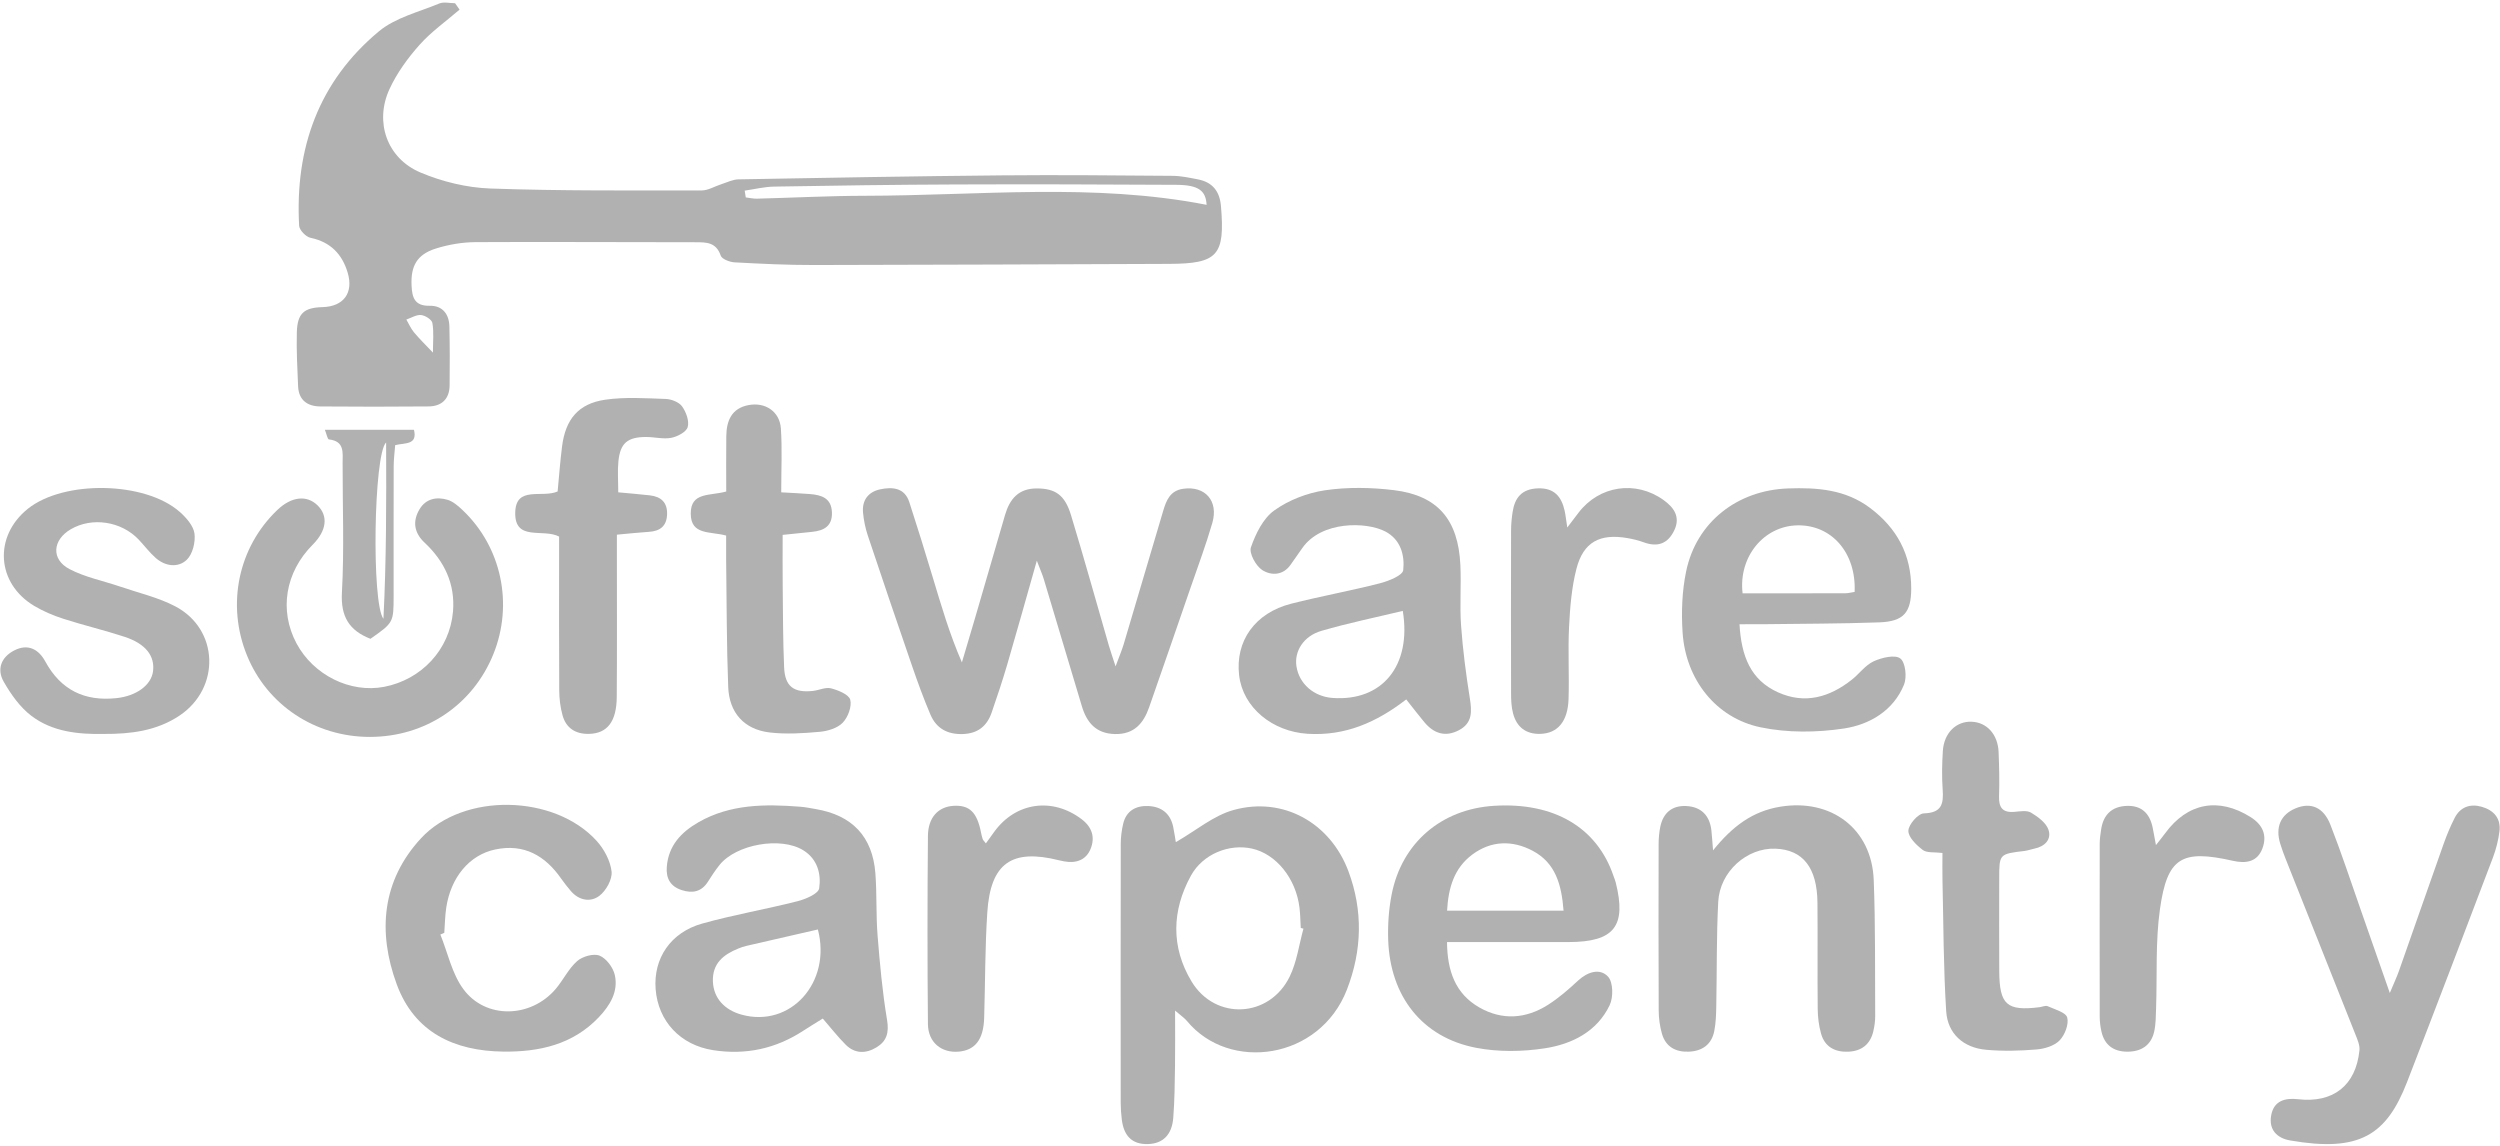
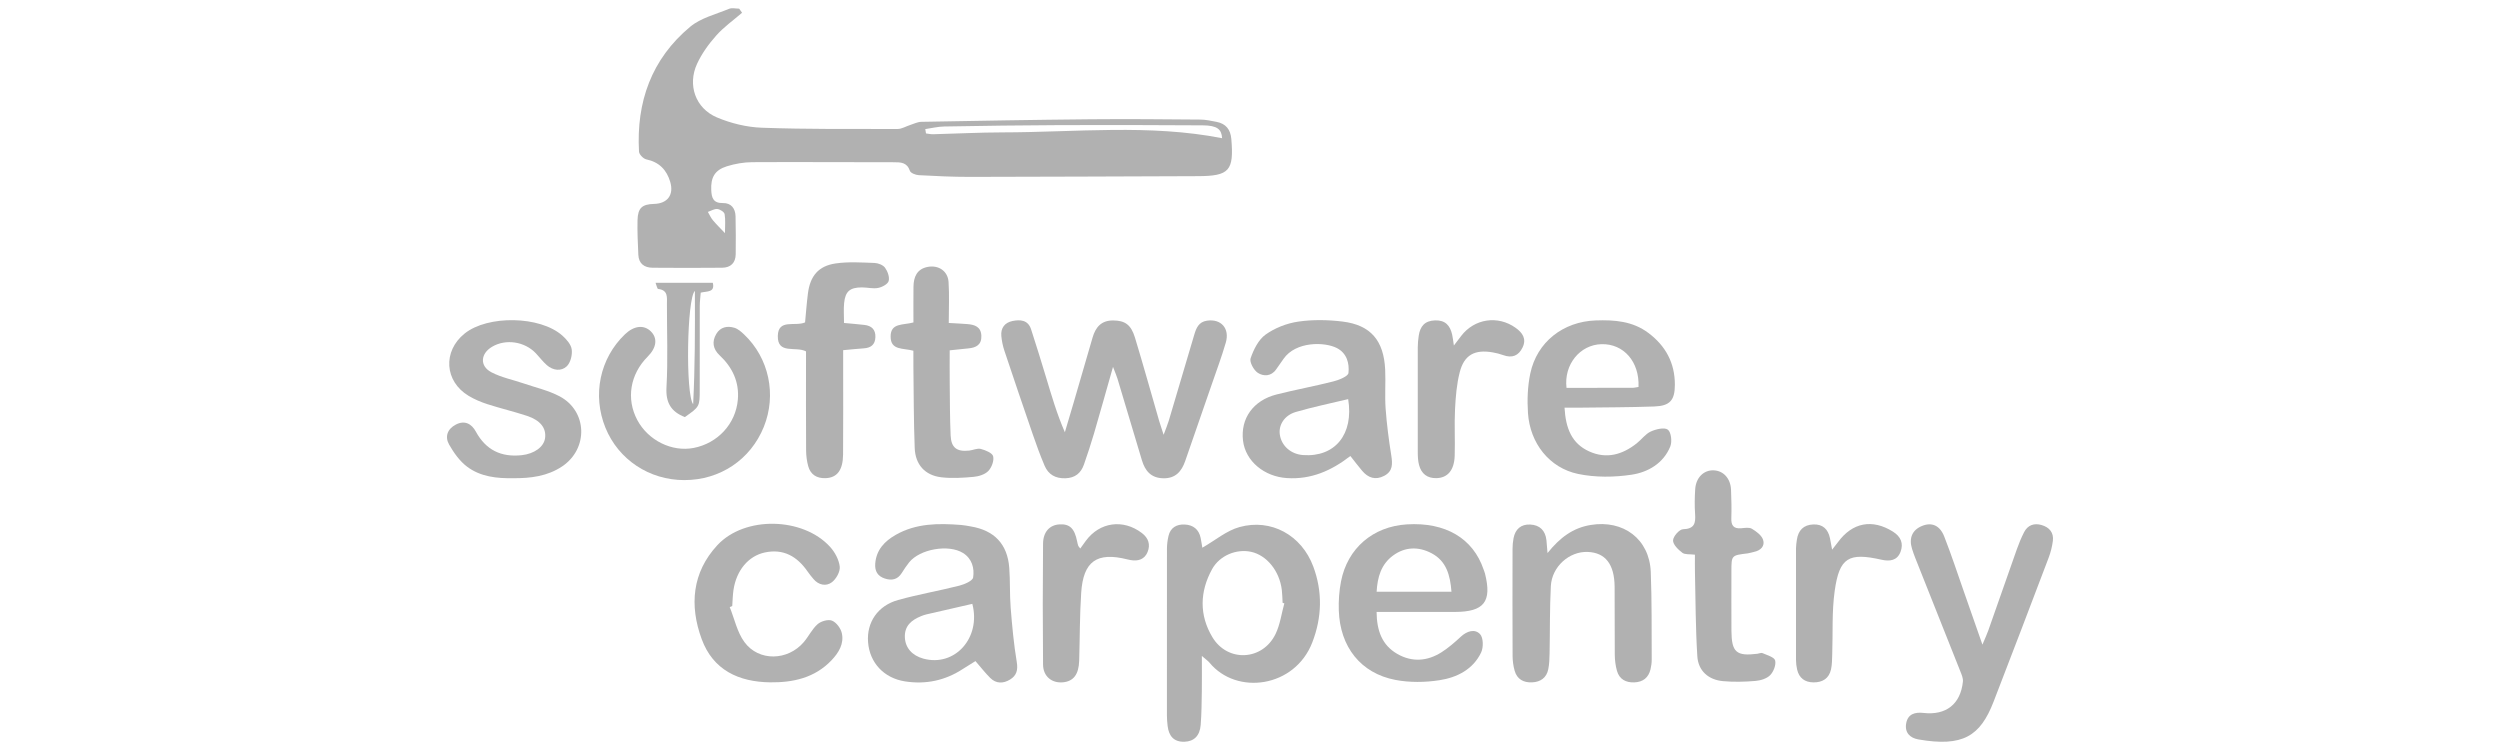
- <svg xmlns="http://www.w3.org/2000/svg" width="131px" height="60px" viewBox="0 0 131 60" version="1.1">
-   <defs />
-   <g id="Page-1" stroke="none" stroke-width="1" fill="none" fill-rule="evenodd">
-     <g id="Imported-Layers" fill="#B1B1B1">
-       <path d="M24.081,0.505 C23.375,1.114 22.598,1.66 21.984,2.35 C21.366,3.044 20.796,3.83 20.409,4.669 C19.614,6.393 20.277,8.297 22.029,9.038 C23.169,9.519 24.458,9.834 25.692,9.878 C29.379,10.009 33.072,9.978 36.763,9.98 C37.107,9.981 37.449,9.763 37.794,9.654 C38.093,9.559 38.395,9.403 38.698,9.398 C43.302,9.314 47.906,9.232 52.511,9.189 C55.491,9.161 58.472,9.19 61.452,9.214 C61.889,9.217 62.328,9.315 62.761,9.397 C63.53,9.542 63.912,10.019 63.978,10.797 C64.198,13.386 63.813,13.819 61.252,13.827 C55.051,13.848 48.85,13.88 42.649,13.887 C41.263,13.889 39.876,13.823 38.491,13.747 C38.235,13.733 37.829,13.578 37.766,13.395 C37.528,12.695 37.024,12.692 36.434,12.693 C32.595,12.697 28.756,12.665 24.917,12.688 C24.222,12.692 23.504,12.815 22.84,13.023 C21.845,13.335 21.517,13.942 21.566,14.969 C21.596,15.596 21.727,16.039 22.519,16.023 C23.185,16.009 23.533,16.458 23.548,17.106 C23.572,18.134 23.572,19.164 23.56,20.192 C23.552,20.902 23.152,21.291 22.452,21.297 C20.562,21.315 18.672,21.314 16.782,21.298 C16.104,21.292 15.651,20.963 15.62,20.239 C15.58,19.3 15.53,18.359 15.554,17.421 C15.58,16.42 15.926,16.118 16.905,16.093 C17.996,16.064 18.535,15.355 18.22,14.294 C17.933,13.324 17.325,12.681 16.274,12.462 C16.032,12.412 15.688,12.059 15.675,11.83 C15.449,7.785 16.691,4.276 19.852,1.644 C20.715,0.925 21.942,0.63 23.02,0.183 C23.256,0.085 23.568,0.169 23.846,0.169 C23.924,0.281 24.003,0.393 24.081,0.505 L24.081,0.505 Z M39.021,9.989 C39.04,10.108 39.06,10.226 39.079,10.345 C39.274,10.368 39.47,10.415 39.664,10.41 C41.552,10.362 43.44,10.262 45.328,10.259 C51.306,10.25 57.31,9.575 63.226,10.733 C63.185,10.006 62.828,9.692 61.646,9.685 C57.777,9.662 53.908,9.651 50.039,9.666 C46.88,9.678 43.721,9.724 40.562,9.778 C40.047,9.787 39.535,9.916 39.021,9.989 L39.021,9.989 Z M22.686,18.477 C22.686,17.907 22.74,17.405 22.657,16.925 C22.627,16.749 22.284,16.53 22.065,16.508 C21.818,16.483 21.551,16.657 21.292,16.744 C21.423,16.968 21.527,17.215 21.691,17.412 C21.975,17.754 22.296,18.065 22.686,18.477 L22.686,18.477 Z" id="Fill-1" />
-       <path d="M54.33,29.38 C53.767,31.362 53.283,33.099 52.777,34.828 C52.529,35.672 52.251,36.507 51.963,37.337 C51.718,38.042 51.244,38.438 50.451,38.464 C49.643,38.49 49.063,38.167 48.756,37.448 C48.399,36.613 48.089,35.757 47.793,34.898 C47.008,32.624 46.235,30.345 45.473,28.063 C45.345,27.677 45.261,27.268 45.223,26.864 C45.162,26.215 45.497,25.773 46.122,25.641 C46.76,25.507 47.4,25.55 47.648,26.312 C48.075,27.622 48.48,28.939 48.878,30.258 C49.324,31.734 49.752,33.215 50.404,34.71 C50.633,33.938 50.864,33.167 51.09,32.395 C51.616,30.593 52.139,28.791 52.663,26.989 C52.907,26.147 53.372,25.588 54.34,25.594 C55.29,25.6 55.796,25.925 56.118,26.985 C56.809,29.258 57.444,31.549 58.105,33.831 C58.186,34.109 58.283,34.383 58.456,34.918 C58.651,34.388 58.782,34.087 58.876,33.775 C59.571,31.442 60.26,29.108 60.95,26.774 C61.114,26.222 61.309,25.713 61.994,25.613 C63.141,25.445 63.863,26.242 63.525,27.405 C63.19,28.558 62.768,29.686 62.376,30.823 C61.66,32.903 60.941,34.983 60.215,37.06 C59.921,37.902 59.429,38.487 58.423,38.464 C57.427,38.441 56.945,37.861 56.687,36.997 C56.022,34.778 55.361,32.559 54.693,30.341 C54.62,30.099 54.515,29.867 54.33,29.38" id="Fill-2" />
-       <path d="M61.613,44.128 C62.675,43.519 63.59,42.733 64.643,42.443 C67.235,41.727 69.711,43.112 70.66,45.66 C71.427,47.721 71.374,49.803 70.578,51.858 C69.152,55.535 64.414,56.192 62.196,53.499 C62.074,53.35 61.903,53.239 61.574,52.954 C61.574,54.046 61.585,54.947 61.571,55.847 C61.557,56.757 61.55,57.67 61.479,58.576 C61.41,59.465 60.936,59.924 60.161,59.949 C59.279,59.978 58.883,59.474 58.783,58.669 C58.747,58.379 58.726,58.085 58.725,57.792 C58.722,53.264 58.72,48.735 58.728,44.207 C58.729,43.859 58.775,43.505 58.854,43.167 C59.014,42.486 59.521,42.208 60.172,42.236 C60.86,42.266 61.332,42.628 61.476,43.332 C61.539,43.64 61.583,43.953 61.613,44.128 L61.613,44.128 Z M68.301,48.662 C68.254,48.649 68.207,48.637 68.16,48.624 C68.139,48.272 68.136,47.918 68.094,47.568 C67.909,46.029 66.867,44.742 65.594,44.464 C64.406,44.204 63.03,44.749 62.407,45.881 C61.399,47.709 61.355,49.628 62.433,51.422 C63.678,53.494 66.527,53.341 67.583,51.167 C67.957,50.397 68.069,49.501 68.301,48.662 L68.301,48.662 Z" id="Fill-3" />
-       <path d="M73.686,36.649 C72.135,37.85 70.487,38.576 68.511,38.45 C66.67,38.332 65.13,37.077 64.931,35.393 C64.718,33.593 65.759,32.117 67.662,31.633 C69.201,31.242 70.767,30.959 72.305,30.565 C72.762,30.448 73.498,30.153 73.529,29.878 C73.613,29.103 73.403,28.274 72.589,27.849 C71.596,27.331 69.235,27.288 68.237,28.724 C68.035,29.013 67.83,29.3 67.629,29.59 C67.225,30.171 66.594,30.163 66.142,29.871 C65.806,29.654 65.442,28.987 65.549,28.679 C65.797,27.968 66.187,27.165 66.771,26.747 C67.529,26.204 68.505,25.826 69.433,25.69 C70.615,25.517 71.858,25.539 73.048,25.685 C75.344,25.968 76.412,27.231 76.524,29.611 C76.573,30.666 76.484,31.73 76.56,32.782 C76.652,34.058 76.819,35.332 77.02,36.597 C77.13,37.288 77.159,37.891 76.445,38.264 C75.731,38.637 75.135,38.436 74.642,37.85 C74.341,37.491 74.058,37.117 73.686,36.649 L73.686,36.649 Z M73.506,32.011 C72.08,32.354 70.644,32.648 69.242,33.057 C68.3,33.331 67.816,34.129 67.933,34.909 C68.072,35.829 68.84,36.503 69.832,36.573 C72.432,36.758 73.975,34.879 73.506,32.011 L73.506,32.011 Z" id="Fill-4" />
-       <path d="M43.114,53.372 C42.78,53.58 42.433,53.788 42.095,54.009 C40.649,54.955 39.074,55.294 37.365,55.028 C35.655,54.762 34.485,53.519 34.355,51.828 C34.232,50.224 35.135,48.858 36.801,48.393 C38.443,47.934 40.134,47.646 41.788,47.224 C42.214,47.116 42.881,46.833 42.924,46.552 C43.038,45.803 42.839,45.018 42.094,44.556 C40.918,43.825 38.576,44.237 37.705,45.323 C37.485,45.598 37.288,45.894 37.101,46.193 C36.763,46.735 36.283,46.825 35.72,46.641 C35.132,46.448 34.892,46.032 34.94,45.42 C35.028,44.305 35.698,43.602 36.607,43.082 C38.277,42.127 40.102,42.13 41.943,42.273 C42.207,42.293 42.469,42.349 42.731,42.393 C44.651,42.713 45.721,43.831 45.87,45.762 C45.953,46.845 45.899,47.938 45.985,49.021 C46.103,50.5 46.238,51.984 46.482,53.446 C46.592,54.104 46.469,54.548 45.939,54.875 C45.385,55.216 44.802,55.227 44.318,54.746 C43.904,54.334 43.544,53.868 43.114,53.372 L43.114,53.372 Z M42.857,48.704 C41.608,48.99 40.357,49.275 39.106,49.565 C38.964,49.598 38.824,49.648 38.688,49.703 C37.899,50.022 37.313,50.494 37.357,51.448 C37.395,52.285 37.943,52.917 38.863,53.169 C41.421,53.87 43.582,51.481 42.857,48.704 L42.857,48.704 Z" id="Fill-5" />
-       <path d="M125.226,52.033 C125.444,51.512 125.591,51.201 125.705,50.878 C126.486,48.666 127.254,46.45 128.039,44.239 C128.205,43.77 128.396,43.307 128.622,42.864 C128.918,42.284 129.436,42.102 130.043,42.275 C130.679,42.457 131.061,42.892 130.97,43.581 C130.909,44.042 130.793,44.505 130.628,44.94 C129.14,48.861 127.649,52.781 126.133,56.692 C125.048,59.492 123.632,60.388 120.007,59.76 C119.315,59.64 118.877,59.201 119.009,58.45 C119.145,57.677 119.738,57.521 120.418,57.599 C122.256,57.811 123.448,56.884 123.635,55.039 C123.663,54.771 123.53,54.473 123.425,54.208 C122.205,51.125 120.976,48.047 119.752,44.966 C119.654,44.721 119.566,44.472 119.488,44.221 C119.215,43.344 119.504,42.682 120.293,42.355 C121.08,42.029 121.75,42.29 122.112,43.214 C122.69,44.687 123.182,46.194 123.707,47.688 C124.191,49.066 124.671,50.445 125.226,52.033" id="Fill-6" />
-       <path d="M75.824,49.364 C75.836,50.89 76.267,52.073 77.513,52.788 C78.714,53.478 79.96,53.388 81.117,52.652 C81.684,52.291 82.2,51.839 82.695,51.38 C83.196,50.918 83.839,50.72 84.262,51.177 C84.532,51.469 84.544,52.258 84.347,52.67 C83.687,54.056 82.372,54.713 80.95,54.931 C79.776,55.112 78.515,55.129 77.353,54.906 C74.528,54.365 72.838,52.213 72.741,49.242 C72.715,48.456 72.771,47.65 72.921,46.879 C73.448,44.167 75.528,42.393 78.294,42.224 C81.433,42.031 83.685,43.356 84.548,45.903 C84.586,46.014 84.634,46.123 84.663,46.237 C85.24,48.53 84.588,49.36 82.203,49.364 C80.112,49.367 78.021,49.364 75.824,49.364 L75.824,49.364 Z M81.93,47.718 C81.826,46.361 81.513,45.221 80.319,44.585 C79.253,44.018 78.138,44.042 77.15,44.778 C76.194,45.49 75.894,46.524 75.827,47.718 L81.93,47.718 L81.93,47.718 Z" id="Fill-7" />
-       <path d="M91.15,32.71 C91.244,34.383 91.732,35.628 93.161,36.275 C94.578,36.916 95.869,36.538 97.037,35.615 C97.429,35.305 97.743,34.854 98.179,34.653 C98.602,34.459 99.295,34.292 99.574,34.502 C99.846,34.707 99.931,35.479 99.772,35.871 C99.215,37.245 97.962,37.971 96.62,38.174 C95.196,38.389 93.662,38.405 92.259,38.112 C89.907,37.622 88.334,35.601 88.169,33.158 C88.097,32.086 88.137,30.97 88.357,29.923 C88.899,27.35 91.041,25.688 93.694,25.594 C95.225,25.539 96.703,25.649 97.99,26.615 C99.405,27.677 100.151,29.069 100.148,30.842 C100.146,32.097 99.753,32.565 98.474,32.612 C96.438,32.685 94.399,32.682 92.362,32.709 C91.987,32.714 91.611,32.71 91.15,32.71 L91.15,32.71 Z M97.183,31.016 C97.272,28.963 95.971,27.482 94.163,27.529 C92.412,27.574 91.087,29.187 91.312,31.091 C93.096,31.091 94.891,31.093 96.686,31.088 C96.855,31.087 97.023,31.04 97.183,31.016 L97.183,31.016 Z" id="Fill-8" />
-       <path d="M89.764,44.56 C90.797,43.276 91.849,42.51 93.275,42.273 C95.946,41.83 98.077,43.416 98.183,46.108 C98.276,48.485 98.245,50.867 98.26,53.247 C98.261,53.509 98.223,53.777 98.163,54.033 C98.004,54.724 97.547,55.082 96.843,55.109 C96.148,55.136 95.618,54.853 95.424,54.164 C95.306,53.746 95.252,53.298 95.248,52.862 C95.229,51.011 95.252,49.158 95.235,47.306 C95.218,45.465 94.475,44.525 93.034,44.471 C91.538,44.415 90.117,45.67 90.035,47.257 C89.94,49.075 89.969,50.9 89.933,52.721 C89.924,53.16 89.913,53.607 89.826,54.035 C89.686,54.729 89.201,55.077 88.503,55.107 C87.809,55.138 87.282,54.855 87.085,54.164 C86.974,53.775 86.918,53.357 86.916,52.952 C86.902,50.042 86.906,47.131 86.912,44.221 C86.913,43.93 86.939,43.634 86.994,43.349 C87.137,42.611 87.602,42.2 88.356,42.236 C89.139,42.274 89.588,42.729 89.677,43.514 C89.705,43.768 89.72,44.025 89.764,44.56" id="Fill-9" />
-       <path d="M5.44,38.458 C4.09,38.485 2.746,38.343 1.651,37.515 C1.05,37.061 0.571,36.382 0.192,35.717 C-0.172,35.078 0.049,34.444 0.742,34.085 C1.47,33.708 2.028,34.027 2.372,34.659 C3.189,36.158 4.431,36.761 6.108,36.582 C7.136,36.472 7.925,35.908 8.019,35.176 C8.121,34.37 7.635,33.734 6.533,33.371 C5.472,33.022 4.38,32.766 3.317,32.423 C2.789,32.253 2.264,32.031 1.789,31.747 C-0.189,30.563 -0.34,28.108 1.454,26.664 C3.341,25.146 7.61,25.216 9.425,26.829 C9.763,27.129 10.137,27.554 10.191,27.96 C10.249,28.406 10.094,29.041 9.784,29.335 C9.337,29.759 8.67,29.682 8.168,29.245 C7.838,28.957 7.572,28.597 7.27,28.277 C6.355,27.31 4.818,27.079 3.702,27.737 C2.749,28.298 2.669,29.31 3.641,29.82 C4.459,30.249 5.407,30.434 6.293,30.737 C7.265,31.07 8.291,31.303 9.189,31.775 C11.471,32.974 11.566,36.047 9.413,37.493 C8.214,38.299 6.846,38.467 5.44,38.458" id="Fill-10" />
-       <path d="M19.379,38.614 C16.514,38.614 14.002,36.948 12.942,34.345 C11.856,31.681 12.482,28.681 14.532,26.723 C15.267,26.02 16.07,25.926 16.636,26.477 C17.211,27.038 17.118,27.807 16.387,28.54 C14.947,29.982 14.617,31.987 15.536,33.712 C16.422,35.375 18.352,36.332 20.13,35.99 C22.084,35.613 23.565,34.039 23.737,32.048 C23.86,30.615 23.295,29.414 22.247,28.433 C21.699,27.921 21.606,27.315 21.984,26.684 C22.317,26.128 22.882,26.017 23.458,26.192 C23.749,26.281 24.014,26.517 24.245,26.735 C26.277,28.659 26.911,31.651 25.855,34.271 C24.778,36.943 22.287,38.613 19.379,38.614" id="Fill-11" />
-       <path d="M23.075,48.969 C23.462,49.928 23.68,51.011 24.273,51.821 C25.443,53.421 27.816,53.354 29.121,51.818 C29.518,51.349 29.792,50.758 30.244,50.36 C30.523,50.115 31.107,49.949 31.418,50.076 C31.773,50.221 32.128,50.698 32.216,51.091 C32.411,51.959 31.963,52.687 31.376,53.305 C30.015,54.739 28.249,55.127 26.373,55.104 C23.804,55.073 21.717,54.101 20.789,51.578 C19.781,48.836 20.008,46.144 22.065,43.922 C24.296,41.512 29.05,41.628 31.26,44.058 C31.653,44.49 31.983,45.104 32.047,45.668 C32.093,46.077 31.757,46.679 31.402,46.945 C30.939,47.293 30.328,47.185 29.903,46.679 C29.733,46.476 29.565,46.271 29.415,46.054 C28.57,44.834 27.452,44.191 25.938,44.515 C24.587,44.804 23.619,45.984 23.383,47.563 C23.318,47.998 23.313,48.441 23.281,48.88 C23.213,48.91 23.144,48.94 23.075,48.969" id="Fill-12" />
-       <path d="M32.325,28.017 L32.325,29.2 C32.325,31.64 32.337,34.081 32.318,36.521 C32.308,37.813 31.822,38.43 30.874,38.455 C30.167,38.474 29.665,38.161 29.477,37.482 C29.361,37.063 29.307,36.615 29.304,36.18 C29.288,33.799 29.297,31.417 29.297,29.036 L29.297,28.116 C28.463,27.676 26.963,28.391 26.998,26.854 C27.03,25.434 28.404,26.113 29.22,25.753 C29.293,24.995 29.351,24.187 29.453,23.385 C29.634,21.969 30.308,21.15 31.712,20.945 C32.75,20.794 33.825,20.869 34.881,20.905 C35.18,20.915 35.578,21.07 35.74,21.294 C35.953,21.589 36.124,22.058 36.036,22.377 C35.966,22.632 35.503,22.878 35.178,22.941 C34.756,23.023 34.299,22.898 33.857,22.898 C32.882,22.9 32.503,23.216 32.405,24.167 C32.353,24.685 32.396,25.211 32.396,25.798 C32.965,25.852 33.515,25.894 34.063,25.958 C34.645,26.026 34.975,26.335 34.955,26.949 C34.936,27.566 34.589,27.833 33.998,27.869 C33.498,27.899 33,27.956 32.325,28.017" id="Fill-13" />
-       <path d="M101.785,44.695 C101.366,44.642 100.973,44.704 100.753,44.538 C100.419,44.284 99.99,43.868 99.999,43.531 C100.007,43.205 100.51,42.63 100.81,42.621 C101.75,42.593 101.848,42.124 101.796,41.377 C101.748,40.705 101.762,40.024 101.805,39.35 C101.865,38.411 102.499,37.79 103.304,37.818 C104.111,37.845 104.693,38.483 104.727,39.417 C104.756,40.181 104.778,40.947 104.75,41.71 C104.729,42.306 104.926,42.597 105.559,42.541 C105.851,42.515 106.209,42.451 106.429,42.584 C106.791,42.801 107.216,43.114 107.34,43.478 C107.51,43.982 107.151,44.359 106.598,44.469 C106.425,44.504 106.257,44.569 106.083,44.59 C104.759,44.749 104.759,44.746 104.759,46.046 C104.758,47.663 104.751,49.28 104.761,50.898 C104.772,52.65 105.158,52.988 106.866,52.778 C107.012,52.76 107.185,52.674 107.298,52.725 C107.671,52.893 108.253,53.05 108.323,53.321 C108.415,53.674 108.198,54.234 107.921,54.519 C107.644,54.803 107.138,54.958 106.718,54.992 C105.841,55.065 104.949,55.088 104.074,55.009 C102.886,54.902 102.056,54.173 101.98,52.985 C101.835,50.701 101.839,48.408 101.786,46.119 C101.775,45.656 101.785,45.193 101.785,44.695" id="Fill-14" />
-       <path d="M38.05,28.063 C37.202,27.834 36.198,28.051 36.195,26.913 C36.191,25.767 37.203,25.996 38.055,25.755 C38.055,24.82 38.045,23.834 38.058,22.848 C38.069,22.046 38.335,21.394 39.227,21.226 C40.101,21.061 40.859,21.565 40.918,22.453 C40.991,23.531 40.936,24.618 40.936,25.798 C41.533,25.833 41.991,25.852 42.447,25.889 C43.048,25.938 43.563,26.1 43.593,26.84 C43.623,27.571 43.175,27.809 42.544,27.87 C42.078,27.915 41.614,27.966 41.011,28.028 C41.011,28.918 41.004,29.789 41.013,30.659 C41.029,32.097 41.025,33.537 41.088,34.973 C41.131,35.972 41.592,36.314 42.597,36.204 C42.918,36.169 43.262,35.995 43.547,36.069 C43.926,36.169 44.483,36.393 44.553,36.667 C44.644,37.023 44.435,37.581 44.161,37.867 C43.887,38.153 43.382,38.308 42.962,38.346 C42.086,38.426 41.188,38.484 40.32,38.38 C39,38.222 38.209,37.352 38.158,35.997 C38.072,33.768 38.08,31.536 38.05,29.305 C38.045,28.9 38.05,28.495 38.05,28.063" id="Fill-15" />
-       <path d="M51.66,44.193 C51.839,43.944 51.973,43.757 52.109,43.571 C53.237,42.031 55.152,41.769 56.68,42.928 C57.227,43.343 57.391,43.879 57.148,44.479 C56.906,45.075 56.38,45.25 55.757,45.135 C55.671,45.119 55.584,45.101 55.498,45.08 C53.015,44.457 51.905,45.224 51.735,47.806 C51.613,49.648 51.627,51.499 51.57,53.345 C51.535,54.465 51.104,55.025 50.246,55.105 C49.339,55.189 48.633,54.626 48.624,53.663 C48.593,50.375 48.594,47.087 48.624,43.8 C48.633,42.828 49.168,42.276 49.958,42.226 C50.801,42.174 51.196,42.557 51.406,43.628 C51.429,43.743 51.456,43.858 51.493,43.969 C51.51,44.02 51.559,44.06 51.66,44.193" id="Fill-16" />
-       <path d="M82.125,27.641 C82.409,27.268 82.565,27.063 82.721,26.858 C83.803,25.445 85.712,25.154 87.172,26.203 C87.708,26.588 88.066,27.081 87.735,27.783 C87.404,28.484 86.868,28.688 86.134,28.418 C85.86,28.317 85.57,28.247 85.282,28.197 C83.832,27.945 82.967,28.401 82.605,29.807 C82.352,30.788 82.27,31.826 82.219,32.843 C82.155,34.103 82.233,35.369 82.192,36.63 C82.153,37.817 81.614,38.432 80.705,38.455 C79.948,38.474 79.474,38.091 79.286,37.388 C79.196,37.054 79.181,36.691 79.18,36.341 C79.173,33.493 79.173,30.645 79.18,27.797 C79.18,27.476 79.212,27.152 79.26,26.834 C79.373,26.079 79.745,25.618 80.588,25.59 C81.439,25.561 81.82,26.018 81.986,26.758 C82.036,26.983 82.059,27.215 82.125,27.641" id="Fill-17" />
-       <path d="M112.971,44.284 C113.206,43.983 113.334,43.829 113.452,43.667 C114.621,42.066 116.25,41.761 117.929,42.814 C118.571,43.217 118.811,43.773 118.547,44.468 C118.274,45.185 117.661,45.255 116.999,45.105 C114.322,44.502 113.565,44.922 113.182,47.636 C112.941,49.342 113.04,51.095 112.979,52.827 C112.965,53.237 112.968,53.656 112.88,54.053 C112.715,54.789 112.186,55.115 111.452,55.108 C110.747,55.1 110.276,54.758 110.117,54.059 C110.058,53.803 110.026,53.536 110.025,53.273 C110.019,50.244 110.021,47.215 110.025,44.186 C110.026,43.952 110.063,43.717 110.096,43.485 C110.206,42.71 110.639,42.26 111.44,42.229 C112.214,42.199 112.64,42.62 112.795,43.347 C112.849,43.602 112.891,43.86 112.971,44.284" id="Fill-18" />
-       <path d="M19.411,33.474 C18.297,33.037 17.846,32.31 17.917,31.047 C18.041,28.794 17.949,26.529 17.953,24.27 C17.954,23.714 18.064,23.119 17.235,23.025 C17.161,23.017 17.116,22.752 17.023,22.521 L21.692,22.521 C21.888,23.329 21.221,23.197 20.707,23.326 C20.68,23.685 20.631,24.053 20.629,24.421 C20.622,26.68 20.626,28.94 20.626,31.2 C20.625,32.622 20.625,32.622 19.411,33.474 L19.411,33.474 Z M20.233,23.185 C19.579,23.787 19.465,31.629 20.092,32.425 C20.244,29.409 20.247,26.39 20.233,23.185 L20.233,23.185 Z" id="Fill-19" />
+ <svg xmlns="http://www.w3.org/2000/svg" width="300" height="90" viewBox="0 0 300 90" version="1.1" id="svg9302">
+   <defs id="defs9279" />
+   <g id="Page-1" stroke="none" stroke-width="1" fill="none" fill-rule="evenodd" transform="matrix(1.471563,0,0,1.471563,53.61148,0.7897592)">
+     <g id="Imported-Layers" fill="#b1b1b1">
+       <path d="M 24.081,0.505 C 23.375,1.114 22.598,1.66 21.984,2.35 c -0.618,0.694 -1.188,1.48 -1.574,2.319 -0.795,1.725 -0.132,3.629 1.62,4.369 1.14,0.482 2.429,0.797 3.663,0.841 3.687,0.131 7.38,0.1 11.071,0.102 C 37.107,9.981 37.449,9.763 37.794,9.654 38.093,9.559 38.395,9.403 38.698,9.398 43.302,9.314 47.906,9.232 52.511,9.189 c 2.98,-0.028 5.961,0.001 8.941,0.025 0.437,0.003 0.876,0.102 1.309,0.184 0.769,0.145 1.151,0.622 1.217,1.4 0.22,2.589 -0.165,3.022 -2.725,3.03 -6.201,0.021 -12.402,0.053 -18.603,0.06 -1.386,0.001 -2.773,-0.064 -4.157,-0.14 -0.257,-0.014 -0.663,-0.17 -0.725,-0.353 -0.239,-0.699 -0.742,-0.702 -1.332,-0.702 -3.839,0.004 -7.678,-0.028 -11.517,-0.005 -0.695,0.004 -1.413,0.128 -2.077,0.335 -0.995,0.312 -1.323,0.919 -1.274,1.946 0.03,0.627 0.161,1.069 0.953,1.053 0.666,-0.013 1.014,0.435 1.029,1.083 0.024,1.028 0.024,2.058 0.012,3.086 -0.008,0.709 -0.408,1.098 -1.108,1.105 -1.89,0.018 -3.78,0.017 -5.67,7.06e-4 -0.678,-0.006 -1.131,-0.335 -1.162,-1.059 -0.04,-0.939 -0.09,-1.88 -0.066,-2.818 0.026,-1.001 0.372,-1.303 1.351,-1.328 1.091,-0.028 1.63,-0.738 1.315,-1.799 -0.288,-0.97 -0.896,-1.613 -1.946,-1.832 -0.242,-0.05 -0.586,-0.403 -0.599,-0.632 C 15.449,7.785 16.691,4.276 19.852,1.644 20.715,0.925 21.942,0.63 23.02,0.183 23.256,0.085 23.568,0.169 23.846,0.169 23.924,0.281 24.003,0.393 24.081,0.505 Z M 39.021,9.989 c 0.02,0.119 0.039,0.238 0.059,0.356 0.195,0.023 0.391,0.07 0.585,0.065 1.888,-0.048 3.776,-0.148 5.664,-0.151 5.977,-0.009 11.981,-0.685 17.897,0.474 C 63.185,10.006 62.828,9.692 61.646,9.685 57.777,9.662 53.908,9.651 50.039,9.666 c -3.159,0.012 -6.318,0.058 -9.477,0.113 -0.515,0.009 -1.028,0.137 -1.541,0.211 z M 22.686,18.477 c 0,-0.57 0.054,-1.073 -0.028,-1.552 -0.03,-0.176 -0.373,-0.395 -0.592,-0.418 -0.247,-0.025 -0.514,0.149 -0.773,0.236 0.131,0.224 0.235,0.471 0.399,0.668 0.284,0.342 0.606,0.653 0.995,1.065 z" id="Fill-1" />
+       <path d="m 54.33,29.38 c -0.564,1.982 -1.047,3.719 -1.554,5.448 -0.247,0.843 -0.526,1.678 -0.814,2.509 -0.244,0.704 -0.718,1.101 -1.511,1.127 -0.808,0.026 -1.388,-0.297 -1.696,-1.016 -0.357,-0.835 -0.667,-1.691 -0.963,-2.549 -0.785,-2.275 -1.558,-4.553 -2.319,-6.835 -0.129,-0.386 -0.212,-0.795 -0.25,-1.199 -0.061,-0.649 0.274,-1.091 0.899,-1.223 0.638,-0.134 1.278,-0.091 1.526,0.671 0.427,1.31 0.832,2.627 1.23,3.945 0.446,1.476 0.874,2.957 1.526,4.453 0.229,-0.772 0.46,-1.543 0.686,-2.315 0.526,-1.802 1.05,-3.604 1.573,-5.406 0.244,-0.842 0.709,-1.402 1.678,-1.395 0.95,0.006 1.455,0.331 1.777,1.391 0.691,2.273 1.327,4.564 1.988,6.846 0.081,0.278 0.177,0.552 0.35,1.087 0.196,-0.53 0.327,-0.831 0.42,-1.144 0.696,-2.332 1.384,-4.667 2.075,-7.001 0.163,-0.552 0.359,-1.061 1.043,-1.161 1.147,-0.168 1.869,0.629 1.532,1.792 -0.335,1.153 -0.757,2.282 -1.149,3.419 -0.717,2.08 -1.435,4.16 -2.161,6.237 -0.294,0.841 -0.786,1.427 -1.792,1.404 -0.996,-0.023 -1.478,-0.604 -1.737,-1.467 -0.665,-2.219 -1.326,-4.439 -1.994,-6.657 -0.073,-0.242 -0.178,-0.474 -0.363,-0.961" id="Fill-2" />
+       <path d="m 61.613,44.128 c 1.062,-0.609 1.977,-1.394 3.03,-1.685 2.593,-0.716 5.068,0.67 6.017,3.217 0.767,2.061 0.714,4.143 -0.082,6.198 -1.425,3.676 -6.164,4.333 -8.381,1.641 -0.123,-0.149 -0.294,-0.26 -0.622,-0.545 0,1.092 0.011,1.992 -0.003,2.892 -0.014,0.91 -0.021,1.823 -0.092,2.73 -0.069,0.889 -0.544,1.347 -1.318,1.373 -0.882,0.029 -1.279,-0.475 -1.378,-1.28 -0.036,-0.29 -0.057,-0.584 -0.058,-0.877 -0.004,-4.529 -0.005,-9.057 0.003,-13.586 7.1e-4,-0.347 0.047,-0.701 0.126,-1.04 0.16,-0.681 0.666,-0.959 1.317,-0.931 0.689,0.03 1.16,0.392 1.304,1.095 0.063,0.309 0.107,0.621 0.137,0.796 z m 6.688,4.534 c -0.047,-0.013 -0.094,-0.025 -0.141,-0.038 -0.021,-0.352 -0.023,-0.706 -0.065,-1.056 -0.185,-1.54 -1.227,-2.826 -2.5,-3.105 -1.188,-0.26 -2.564,0.286 -3.188,1.417 -1.007,1.828 -1.052,3.747 0.026,5.541 1.245,2.072 4.094,1.919 5.15,-0.255 0.374,-0.77 0.486,-1.666 0.718,-2.505 z" id="Fill-3" />
+       <path d="m 73.686,36.649 c -1.551,1.201 -3.199,1.926 -5.175,1.8 -1.841,-0.118 -3.381,-1.373 -3.58,-3.057 -0.213,-1.799 0.828,-3.276 2.732,-3.76 1.538,-0.391 3.105,-0.674 4.643,-1.068 0.457,-0.117 1.194,-0.411 1.224,-0.687 0.085,-0.775 -0.125,-1.604 -0.939,-2.028 -0.994,-0.518 -3.355,-0.562 -4.353,0.874 -0.201,0.29 -0.407,0.576 -0.608,0.866 -0.403,0.581 -1.034,0.573 -1.487,0.281 -0.336,-0.217 -0.7,-0.884 -0.593,-1.192 0.247,-0.711 0.638,-1.513 1.222,-1.931 0.758,-0.543 1.734,-0.921 2.662,-1.057 1.182,-0.173 2.425,-0.151 3.615,-0.005 2.295,0.283 3.364,1.546 3.475,3.926 0.049,1.055 -0.04,2.119 0.036,3.171 0.092,1.276 0.259,2.55 0.46,3.815 0.11,0.691 0.139,1.295 -0.575,1.668 -0.713,0.373 -1.31,0.171 -1.803,-0.415 -0.302,-0.358 -0.585,-0.732 -0.956,-1.201 z m -0.18,-4.639 c -1.426,0.344 -2.862,0.637 -4.265,1.046 -0.942,0.275 -1.425,1.073 -1.308,1.852 0.138,0.92 0.907,1.594 1.898,1.664 2.6,0.185 4.144,-1.694 3.675,-4.562 z" id="Fill-4" />
+       <path d="m 43.114,53.372 c -0.333,0.208 -0.68,0.416 -1.019,0.637 -1.445,0.946 -3.021,1.285 -4.729,1.019 -1.71,-0.266 -2.881,-1.51 -3.011,-3.2 -0.123,-1.605 0.78,-2.97 2.446,-3.436 1.643,-0.459 3.333,-0.747 4.987,-1.168 0.427,-0.109 1.093,-0.392 1.136,-0.672 0.114,-0.749 -0.085,-1.534 -0.83,-1.997 -1.176,-0.73 -3.518,-0.319 -4.389,0.767 -0.22,0.275 -0.417,0.571 -0.604,0.87 -0.338,0.542 -0.819,0.632 -1.382,0.447 -0.588,-0.192 -0.827,-0.609 -0.779,-1.221 0.088,-1.115 0.758,-1.817 1.667,-2.337 1.67,-0.955 3.495,-0.953 5.336,-0.809 0.264,0.02 0.525,0.076 0.787,0.12 1.921,0.32 2.991,1.438 3.139,3.369 0.083,1.083 0.029,2.176 0.115,3.259 0.118,1.48 0.253,2.963 0.497,4.426 0.11,0.657 -0.013,1.102 -0.543,1.429 -0.554,0.341 -1.137,0.352 -1.621,-0.129 -0.414,-0.412 -0.774,-0.878 -1.205,-1.374 z m -0.256,-4.667 c -1.249,0.286 -2.501,0.571 -3.751,0.861 -0.142,0.033 -0.282,0.083 -0.418,0.138 -0.79,0.319 -1.376,0.791 -1.332,1.746 0.038,0.836 0.587,1.469 1.506,1.721 2.558,0.701 4.72,-1.688 3.995,-4.465 z" id="Fill-5" />
+       <path d="m 125.226,52.033 c 0.218,-0.521 0.365,-0.832 0.479,-1.155 0.78,-2.212 1.549,-4.429 2.334,-6.639 0.166,-0.469 0.358,-0.932 0.584,-1.375 0.296,-0.58 0.814,-0.762 1.42,-0.589 0.637,0.182 1.019,0.617 0.927,1.307 -0.061,0.46 -0.177,0.924 -0.342,1.359 -1.488,3.921 -2.979,7.841 -4.495,11.752 -1.085,2.8 -2.501,3.697 -6.126,3.068 -0.692,-0.12 -1.13,-0.559 -0.998,-1.31 0.136,-0.773 0.729,-0.929 1.409,-0.851 1.839,0.211 3.03,-0.715 3.218,-2.56 0.027,-0.268 -0.105,-0.566 -0.211,-0.832 -1.219,-3.082 -2.449,-6.161 -3.673,-9.241 -0.097,-0.245 -0.186,-0.494 -0.264,-0.746 -0.272,-0.877 0.016,-1.539 0.805,-1.866 0.788,-0.326 1.457,-0.065 1.82,0.859 0.578,1.473 1.07,2.98 1.595,4.474 0.484,1.378 0.965,2.757 1.52,4.345" id="Fill-6" />
+       <path d="m 75.824,49.364 c 0.013,1.526 0.443,2.708 1.689,3.424 1.201,0.69 2.447,0.6 3.605,-0.136 0.567,-0.361 1.083,-0.813 1.578,-1.271 0.5,-0.463 1.144,-0.66 1.567,-0.203 0.27,0.292 0.282,1.08 0.085,1.493 -0.66,1.385 -1.975,2.043 -3.397,2.261 -1.174,0.181 -2.435,0.198 -3.597,-0.025 -2.825,-0.542 -4.515,-2.693 -4.612,-5.665 -0.026,-0.786 0.03,-1.592 0.18,-2.363 0.527,-2.712 2.607,-4.485 5.373,-4.655 3.139,-0.193 5.391,1.132 6.254,3.679 0.038,0.111 0.086,0.22 0.115,0.334 0.577,2.293 -0.075,3.124 -2.459,3.127 -2.091,0.003 -4.182,5.29e-4 -6.379,5.29e-4 z m 6.106,-1.646 c -0.104,-1.357 -0.417,-2.497 -1.611,-3.133 -1.066,-0.568 -2.181,-0.543 -3.169,0.192 -0.956,0.712 -1.257,1.747 -1.323,2.94 z" id="Fill-7" />
+       <path d="m 91.15,32.71 c 0.094,1.674 0.582,2.919 2.011,3.565 1.417,0.641 2.709,0.263 3.876,-0.66 0.392,-0.31 0.707,-0.761 1.143,-0.962 0.422,-0.194 1.116,-0.361 1.395,-0.151 0.272,0.205 0.357,0.977 0.198,1.369 -0.557,1.374 -1.81,2.1 -3.153,2.302 -1.424,0.215 -2.958,0.231 -4.361,-0.061 -2.352,-0.49 -3.925,-2.511 -4.09,-4.955 -0.072,-1.072 -0.032,-2.187 0.188,-3.235 0.541,-2.573 2.684,-4.235 5.336,-4.329 1.531,-0.054 3.01,0.056 4.296,1.021 1.415,1.062 2.161,2.454 2.158,4.227 -0.002,1.255 -0.395,1.723 -1.674,1.769 -2.036,0.074 -4.074,0.07 -6.111,0.097 -0.375,0.005 -0.751,7.06e-4 -1.212,7.06e-4 z m 6.033,-1.693 c 0.088,-2.054 -1.212,-3.534 -3.02,-3.488 -1.752,0.045 -3.077,1.658 -2.852,3.562 1.785,0 3.58,0.002 5.374,-0.003 0.169,-5.29e-4 0.338,-0.047 0.497,-0.071 z" id="Fill-8" />
+       <path d="m 89.764,44.56 c 1.033,-1.284 2.085,-2.05 3.511,-2.287 2.67,-0.443 4.801,1.143 4.907,3.835 0.093,2.377 0.063,4.759 0.077,7.139 0.002,0.262 -0.037,0.53 -0.096,0.786 -0.159,0.691 -0.617,1.049 -1.321,1.076 -0.695,0.027 -1.224,-0.256 -1.418,-0.945 -0.118,-0.418 -0.172,-0.866 -0.177,-1.302 -0.019,-1.852 0.004,-3.704 -0.013,-5.556 -0.017,-1.842 -0.761,-2.781 -2.201,-2.835 -1.496,-0.056 -2.917,1.199 -3,2.786 -0.094,1.818 -0.065,3.642 -0.102,5.464 -0.009,0.439 -0.02,0.886 -0.107,1.314 -0.14,0.694 -0.625,1.042 -1.323,1.072 -0.694,0.03 -1.221,-0.253 -1.418,-0.943 -0.111,-0.389 -0.167,-0.807 -0.169,-1.212 -0.014,-2.91 -0.01,-5.821 -0.004,-8.731 7.1e-4,-0.291 0.027,-0.587 0.082,-0.872 0.143,-0.737 0.608,-1.148 1.362,-1.112 0.783,0.037 1.232,0.493 1.32,1.277 0.029,0.255 0.043,0.511 0.088,1.046" id="Fill-9" />
+       <path d="M 5.44,38.458 C 4.09,38.485 2.746,38.343 1.651,37.515 1.05,37.061 0.571,36.382 0.192,35.717 -0.172,35.078 0.049,34.444 0.742,34.085 1.47,33.708 2.028,34.027 2.372,34.659 c 0.817,1.499 2.059,2.102 3.736,1.923 1.028,-0.11 1.818,-0.674 1.911,-1.406 0.102,-0.805 -0.384,-1.441 -1.486,-1.804 C 5.472,33.022 4.38,32.766 3.317,32.423 2.789,32.253 2.264,32.031 1.789,31.747 -0.189,30.563 -0.34,28.108 1.454,26.664 c 1.886,-1.518 6.156,-1.448 7.971,0.165 0.338,0.3 0.712,0.724 0.765,1.131 0.059,0.446 -0.096,1.081 -0.406,1.375 -0.447,0.424 -1.115,0.347 -1.616,-0.09 -0.33,-0.288 -0.596,-0.648 -0.899,-0.968 -0.915,-0.967 -2.452,-1.198 -3.568,-0.54 -0.952,0.561 -1.033,1.574 -0.061,2.083 0.819,0.429 1.766,0.614 2.653,0.918 0.971,0.332 1.997,0.565 2.896,1.037 2.282,1.199 2.377,4.272 0.224,5.719 -1.199,0.805 -2.568,0.974 -3.973,0.965" id="Fill-10" />
+       <path d="m 19.379,38.614 c -2.865,0 -5.377,-1.666 -6.438,-4.268 -1.085,-2.664 -0.46,-5.664 1.59,-7.622 0.736,-0.703 1.538,-0.796 2.104,-0.245 0.575,0.561 0.482,1.33 -0.248,2.062 -1.44,1.443 -1.77,3.448 -0.851,5.172 0.886,1.664 2.816,2.621 4.595,2.278 1.953,-0.376 3.434,-1.95 3.606,-3.942 0.124,-1.433 -0.442,-2.634 -1.49,-3.615 -0.547,-0.512 -0.64,-1.118 -0.263,-1.749 0.333,-0.557 0.898,-0.667 1.474,-0.492 0.291,0.089 0.556,0.324 0.787,0.542 2.033,1.924 2.666,4.916 1.61,7.536 -1.077,2.672 -3.568,4.342 -6.475,4.342" id="Fill-11" />
+       <path d="m 23.075,48.969 c 0.387,0.959 0.604,2.042 1.197,2.852 1.171,1.6 3.544,1.533 4.848,-0.004 0.398,-0.469 0.671,-1.06 1.124,-1.457 0.279,-0.245 0.863,-0.412 1.174,-0.284 0.355,0.145 0.709,0.623 0.797,1.015 0.195,0.869 -0.253,1.597 -0.84,2.215 -1.361,1.433 -3.127,1.822 -5.003,1.799 -2.569,-0.032 -4.656,-1.003 -5.584,-3.526 -1.008,-2.742 -0.781,-5.435 1.276,-7.656 2.231,-2.41 6.985,-2.294 9.195,0.136 0.394,0.433 0.723,1.047 0.787,1.61 0.046,0.409 -0.29,1.011 -0.645,1.277 -0.463,0.348 -1.074,0.24 -1.499,-0.267 -0.17,-0.202 -0.338,-0.408 -0.488,-0.625 -0.846,-1.22 -1.963,-1.863 -3.477,-1.539 -1.351,0.289 -2.318,1.469 -2.555,3.049 -0.065,0.434 -0.069,0.878 -0.102,1.317 -0.069,0.03 -0.137,0.059 -0.206,0.089" id="Fill-12" />
+       <path d="m 32.325,28.017 v 1.183 c -5.32e-4,2.44 0.012,4.881 -0.007,7.321 -0.01,1.293 -0.496,1.909 -1.445,1.935 -0.707,0.019 -1.208,-0.294 -1.397,-0.974 -0.116,-0.419 -0.17,-0.866 -0.173,-1.301 -0.016,-2.381 -0.008,-4.763 -0.008,-7.144 v -0.92 c -0.833,-0.441 -2.334,0.275 -2.299,-1.262 0.032,-1.42 1.407,-0.741 2.223,-1.101 0.073,-0.757 0.13,-1.565 0.233,-2.368 0.181,-1.416 0.855,-2.236 2.259,-2.44 1.037,-0.151 2.113,-0.077 3.169,-0.04 0.299,0.01 0.697,0.165 0.859,0.389 0.213,0.294 0.384,0.764 0.296,1.083 -0.07,0.255 -0.533,0.502 -0.859,0.565 -0.421,0.082 -0.879,-0.044 -1.321,-0.043 -0.975,0.001 -1.354,0.318 -1.451,1.269 -0.053,0.517 -0.009,1.044 -0.009,1.631 0.569,0.054 1.119,0.096 1.667,0.16 0.581,0.068 0.911,0.377 0.892,0.991 -0.019,0.617 -0.367,0.884 -0.958,0.92 -0.5,0.031 -0.997,0.087 -1.672,0.148" id="Fill-13" />
+       <path d="m 101.785,44.695 c -0.419,-0.053 -0.812,0.009 -1.031,-0.157 -0.335,-0.254 -0.763,-0.67 -0.755,-1.007 0.008,-0.326 0.511,-0.901 0.811,-0.91 0.94,-0.028 1.039,-0.497 0.986,-1.244 -0.047,-0.673 -0.034,-1.354 0.01,-2.028 0.06,-0.939 0.694,-1.559 1.498,-1.532 0.807,0.028 1.389,0.666 1.424,1.599 0.028,0.764 0.051,1.529 0.023,2.293 -0.022,0.596 0.175,0.887 0.808,0.831 0.292,-0.026 0.651,-0.089 0.871,0.043 0.362,0.218 0.787,0.53 0.91,0.895 0.17,0.503 -0.189,0.88 -0.742,0.991 -0.173,0.035 -0.341,0.099 -0.515,0.12 -1.324,0.159 -1.325,0.157 -1.325,1.456 -1.8e-4,1.617 -0.008,3.235 0.002,4.852 0.011,1.752 0.397,2.09 2.105,1.88 0.146,-0.018 0.32,-0.104 0.433,-0.053 0.373,0.168 0.954,0.324 1.025,0.596 0.092,0.353 -0.126,0.913 -0.403,1.198 -0.276,0.284 -0.783,0.438 -1.203,0.473 -0.877,0.073 -1.769,0.096 -2.644,0.017 -1.188,-0.107 -2.018,-0.836 -2.094,-2.024 -0.146,-2.284 -0.141,-4.577 -0.194,-6.866 -0.011,-0.463 -0.002,-0.926 -0.002,-1.424" id="Fill-14" />
+       <path d="m 38.05,28.063 c -0.848,-0.229 -1.852,-0.011 -1.855,-1.15 -0.003,-1.146 1.008,-0.917 1.861,-1.157 0,-0.936 -0.01,-1.922 0.003,-2.907 0.011,-0.802 0.277,-1.454 1.169,-1.622 0.874,-0.165 1.631,0.339 1.691,1.227 0.073,1.078 0.017,2.165 0.017,3.346 0.597,0.035 1.055,0.053 1.512,0.091 0.601,0.049 1.116,0.211 1.146,0.952 0.03,0.73 -0.418,0.969 -1.049,1.03 -0.465,0.045 -0.93,0.096 -1.533,0.158 0,0.89 -0.008,1.76 0.002,2.63 0.016,1.438 0.012,2.878 0.075,4.315 0.043,0.998 0.505,1.34 1.509,1.231 0.321,-0.035 0.665,-0.21 0.95,-0.135 0.379,0.1 0.936,0.323 1.006,0.598 0.091,0.356 -0.118,0.914 -0.392,1.2 -0.274,0.285 -0.779,0.441 -1.199,0.479 -0.876,0.079 -1.774,0.138 -2.642,0.034 -1.32,-0.158 -2.11,-1.028 -2.162,-2.383 -0.085,-2.229 -0.078,-4.461 -0.107,-6.692 -0.005,-0.405 -7.09e-4,-0.81 -7.09e-4,-1.242" id="Fill-15" />
+       <path d="m 51.66,44.193 c 0.18,-0.249 0.313,-0.437 0.45,-0.623 1.128,-1.539 3.042,-1.801 4.571,-0.643 0.547,0.415 0.711,0.951 0.468,1.551 -0.242,0.596 -0.768,0.771 -1.391,0.656 -0.087,-0.016 -0.173,-0.034 -0.259,-0.055 -2.484,-0.623 -3.594,0.145 -3.764,2.726 -0.122,1.842 -0.107,3.693 -0.164,5.539 -0.035,1.12 -0.467,1.68 -1.324,1.759 -0.907,0.084 -1.612,-0.479 -1.622,-1.442 -0.031,-3.287 -0.03,-6.576 0,-9.863 0.009,-0.971 0.544,-1.524 1.334,-1.573 0.843,-0.053 1.238,0.331 1.448,1.402 0.023,0.115 0.049,0.23 0.087,0.341 0.017,0.05 0.065,0.091 0.166,0.224" id="Fill-16" />
+       <path d="m 82.125,27.641 c 0.284,-0.373 0.44,-0.578 0.596,-0.783 1.082,-1.414 2.991,-1.704 4.451,-0.655 0.536,0.385 0.894,0.877 0.563,1.58 -0.331,0.701 -0.866,0.905 -1.6,0.635 -0.274,-0.101 -0.564,-0.171 -0.852,-0.221 -1.45,-0.252 -2.315,0.204 -2.677,1.61 -0.253,0.981 -0.334,2.018 -0.386,3.036 -0.064,1.259 0.014,2.525 -0.027,3.786 -0.039,1.187 -0.578,1.803 -1.487,1.825 -0.757,0.019 -1.23,-0.364 -1.419,-1.067 -0.09,-0.335 -0.104,-0.697 -0.105,-1.047 -0.008,-2.848 -0.007,-5.696 -7.09e-4,-8.544 7.09e-4,-0.321 0.032,-0.645 0.08,-0.963 0.113,-0.755 0.486,-1.216 1.328,-1.244 0.851,-0.028 1.231,0.428 1.398,1.168 0.051,0.225 0.073,0.457 0.139,0.884" id="Fill-17" />
+       <path d="m 112.971,44.284 c 0.235,-0.3 0.364,-0.455 0.481,-0.616 1.169,-1.602 2.798,-1.906 4.477,-0.853 0.642,0.403 0.882,0.958 0.618,1.653 -0.273,0.718 -0.886,0.787 -1.548,0.638 -2.677,-0.603 -3.435,-0.184 -3.817,2.531 -0.241,1.706 -0.142,3.459 -0.203,5.191 -0.015,0.41 -0.011,0.829 -0.099,1.226 -0.165,0.736 -0.694,1.063 -1.428,1.055 -0.705,-0.007 -1.176,-0.349 -1.336,-1.049 -0.059,-0.256 -0.091,-0.523 -0.091,-0.786 -0.006,-3.029 -0.005,-6.058 0,-9.088 3.6e-4,-0.234 0.037,-0.469 0.07,-0.701 0.11,-0.775 0.543,-1.225 1.344,-1.256 0.774,-0.03 1.2,0.391 1.355,1.118 0.054,0.255 0.097,0.513 0.176,0.937" id="Fill-18" />
+       <path d="m 19.411,33.474 c -1.114,-0.437 -1.565,-1.164 -1.494,-2.427 0.125,-2.253 0.033,-4.517 0.037,-6.777 0.001,-0.555 0.11,-1.151 -0.718,-1.244 -0.074,-0.008 -0.119,-0.274 -0.211,-0.504 h 4.669 c 0.196,0.808 -0.471,0.676 -0.985,0.805 -0.026,0.359 -0.076,0.727 -0.077,1.095 -0.007,2.26 -0.004,4.519 -0.004,6.779 -1.77e-4,1.423 -1.77e-4,1.423 -1.215,2.274 z M 20.233,23.185 c -0.654,0.602 -0.768,8.444 -0.141,9.24 0.152,-3.016 0.155,-6.035 0.141,-9.24 z" id="Fill-19" />
    </g>
  </g>
</svg>
